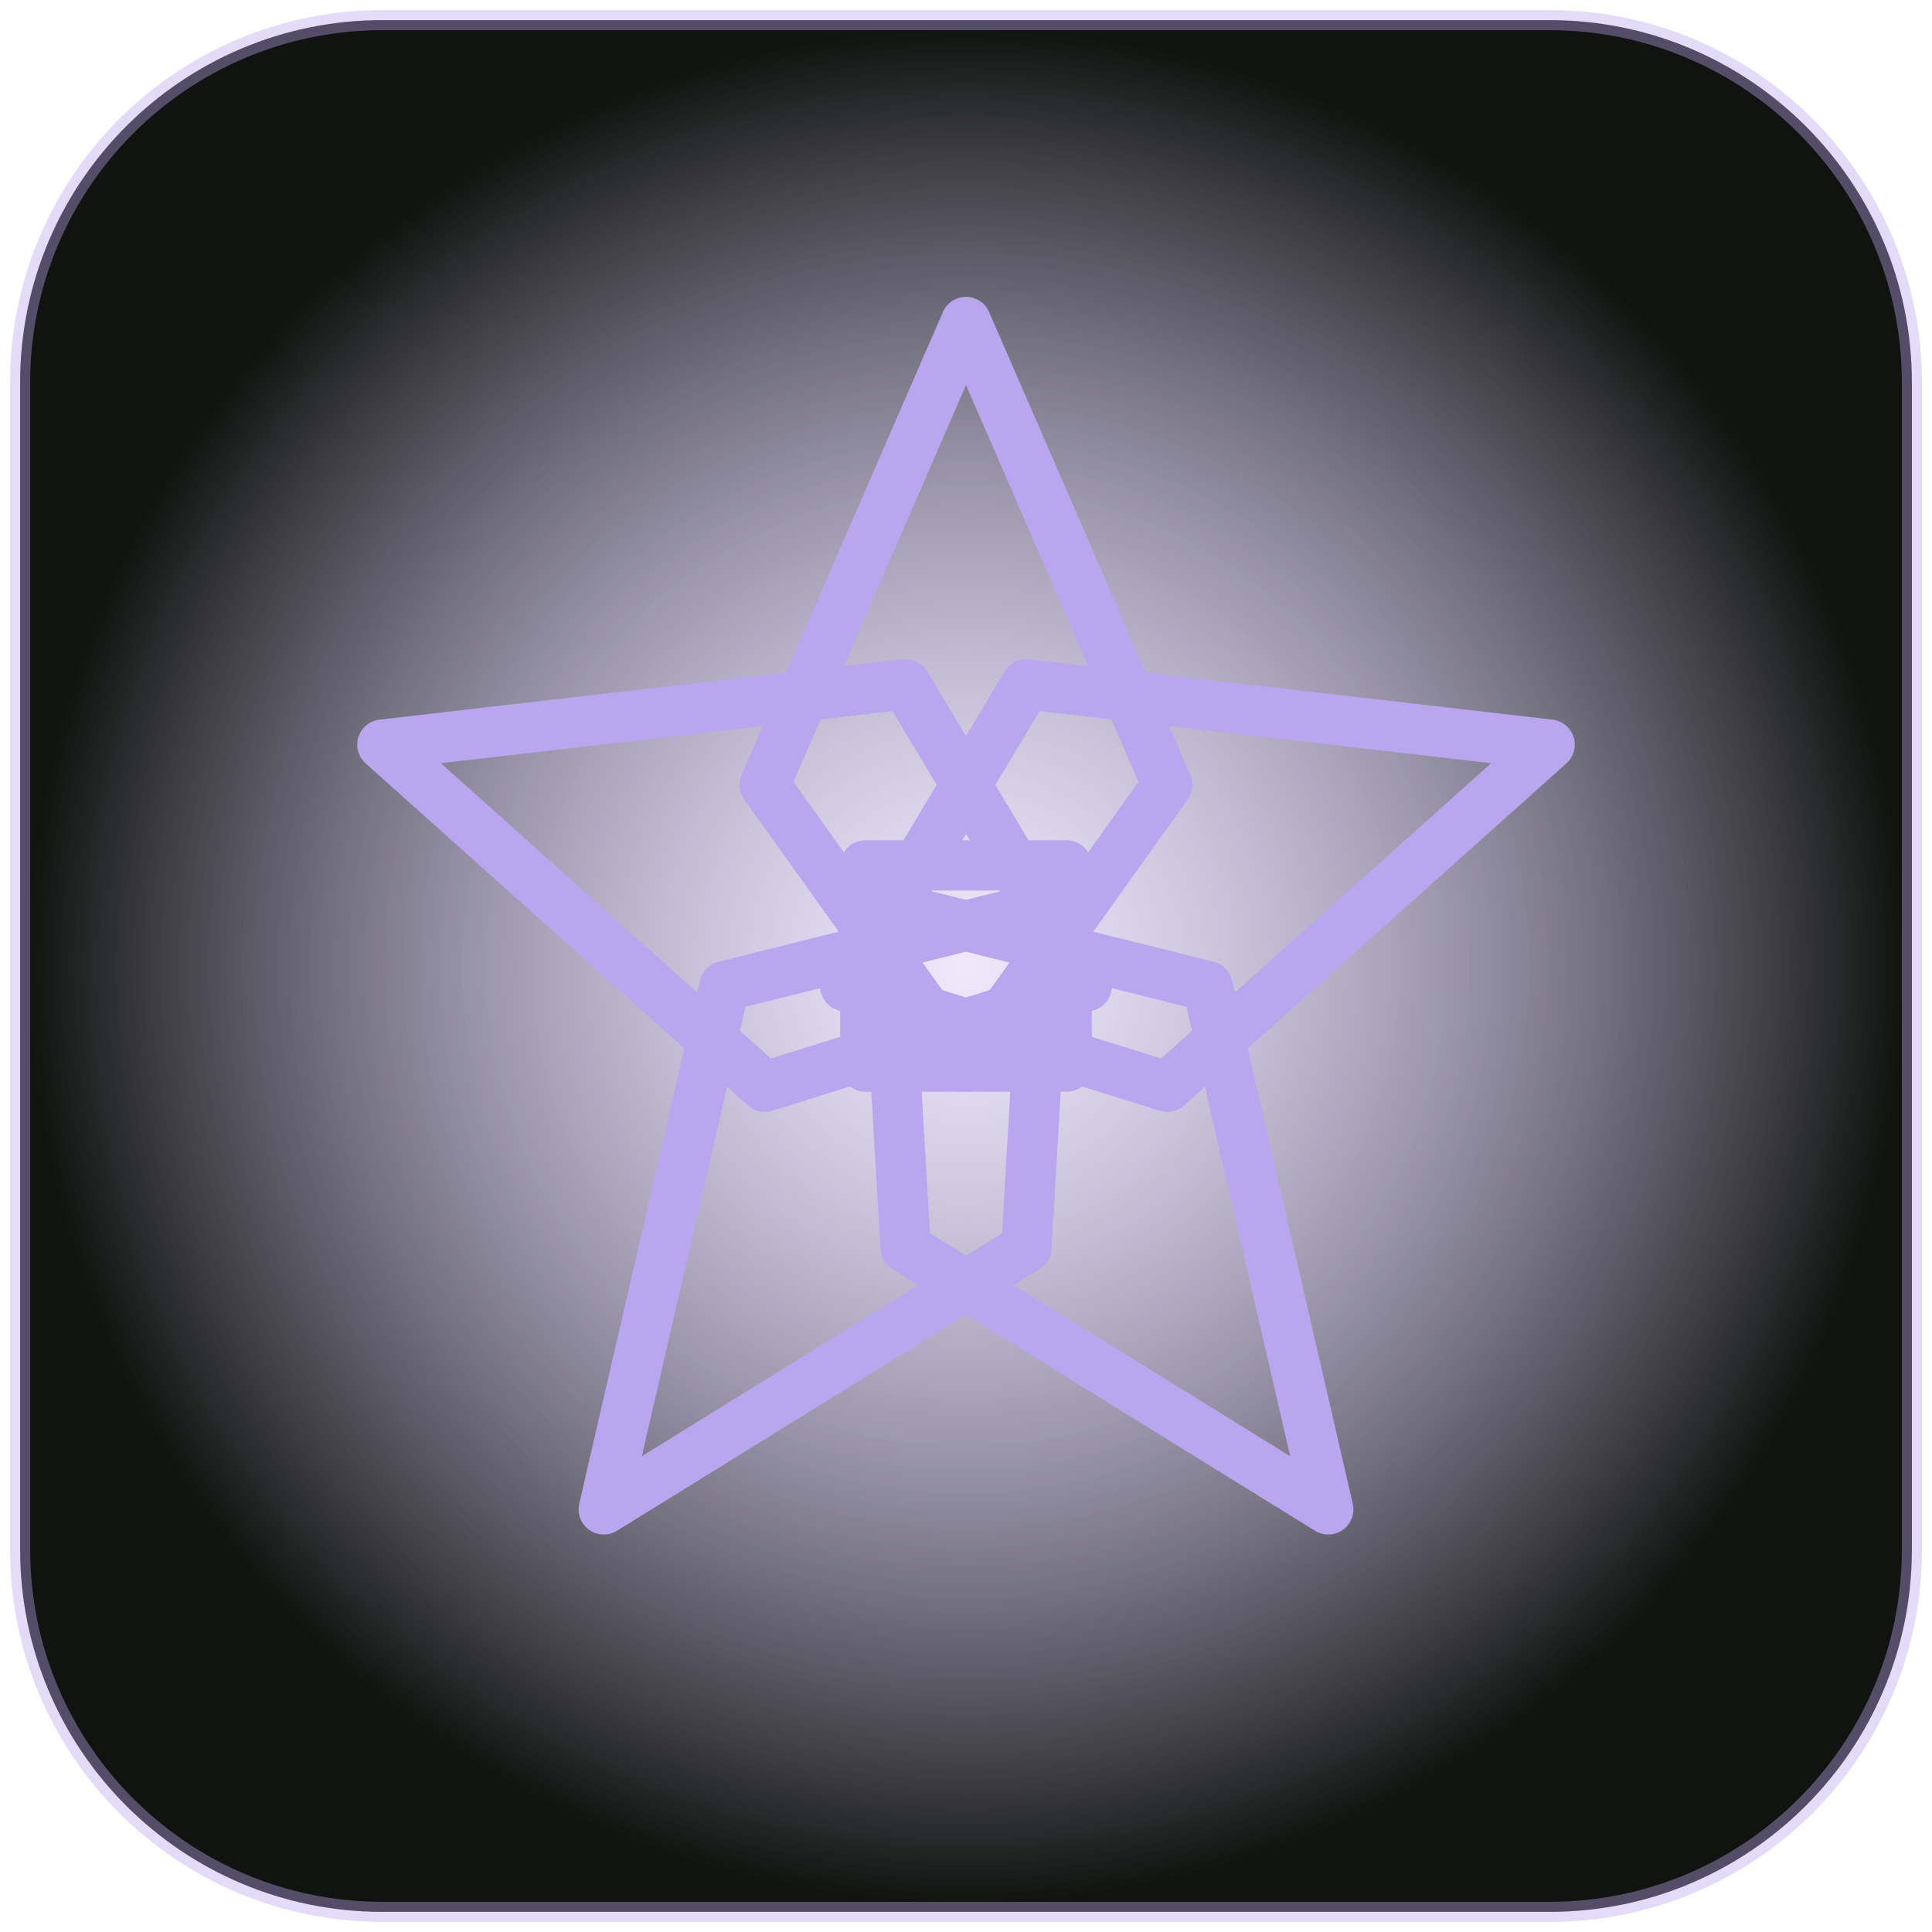
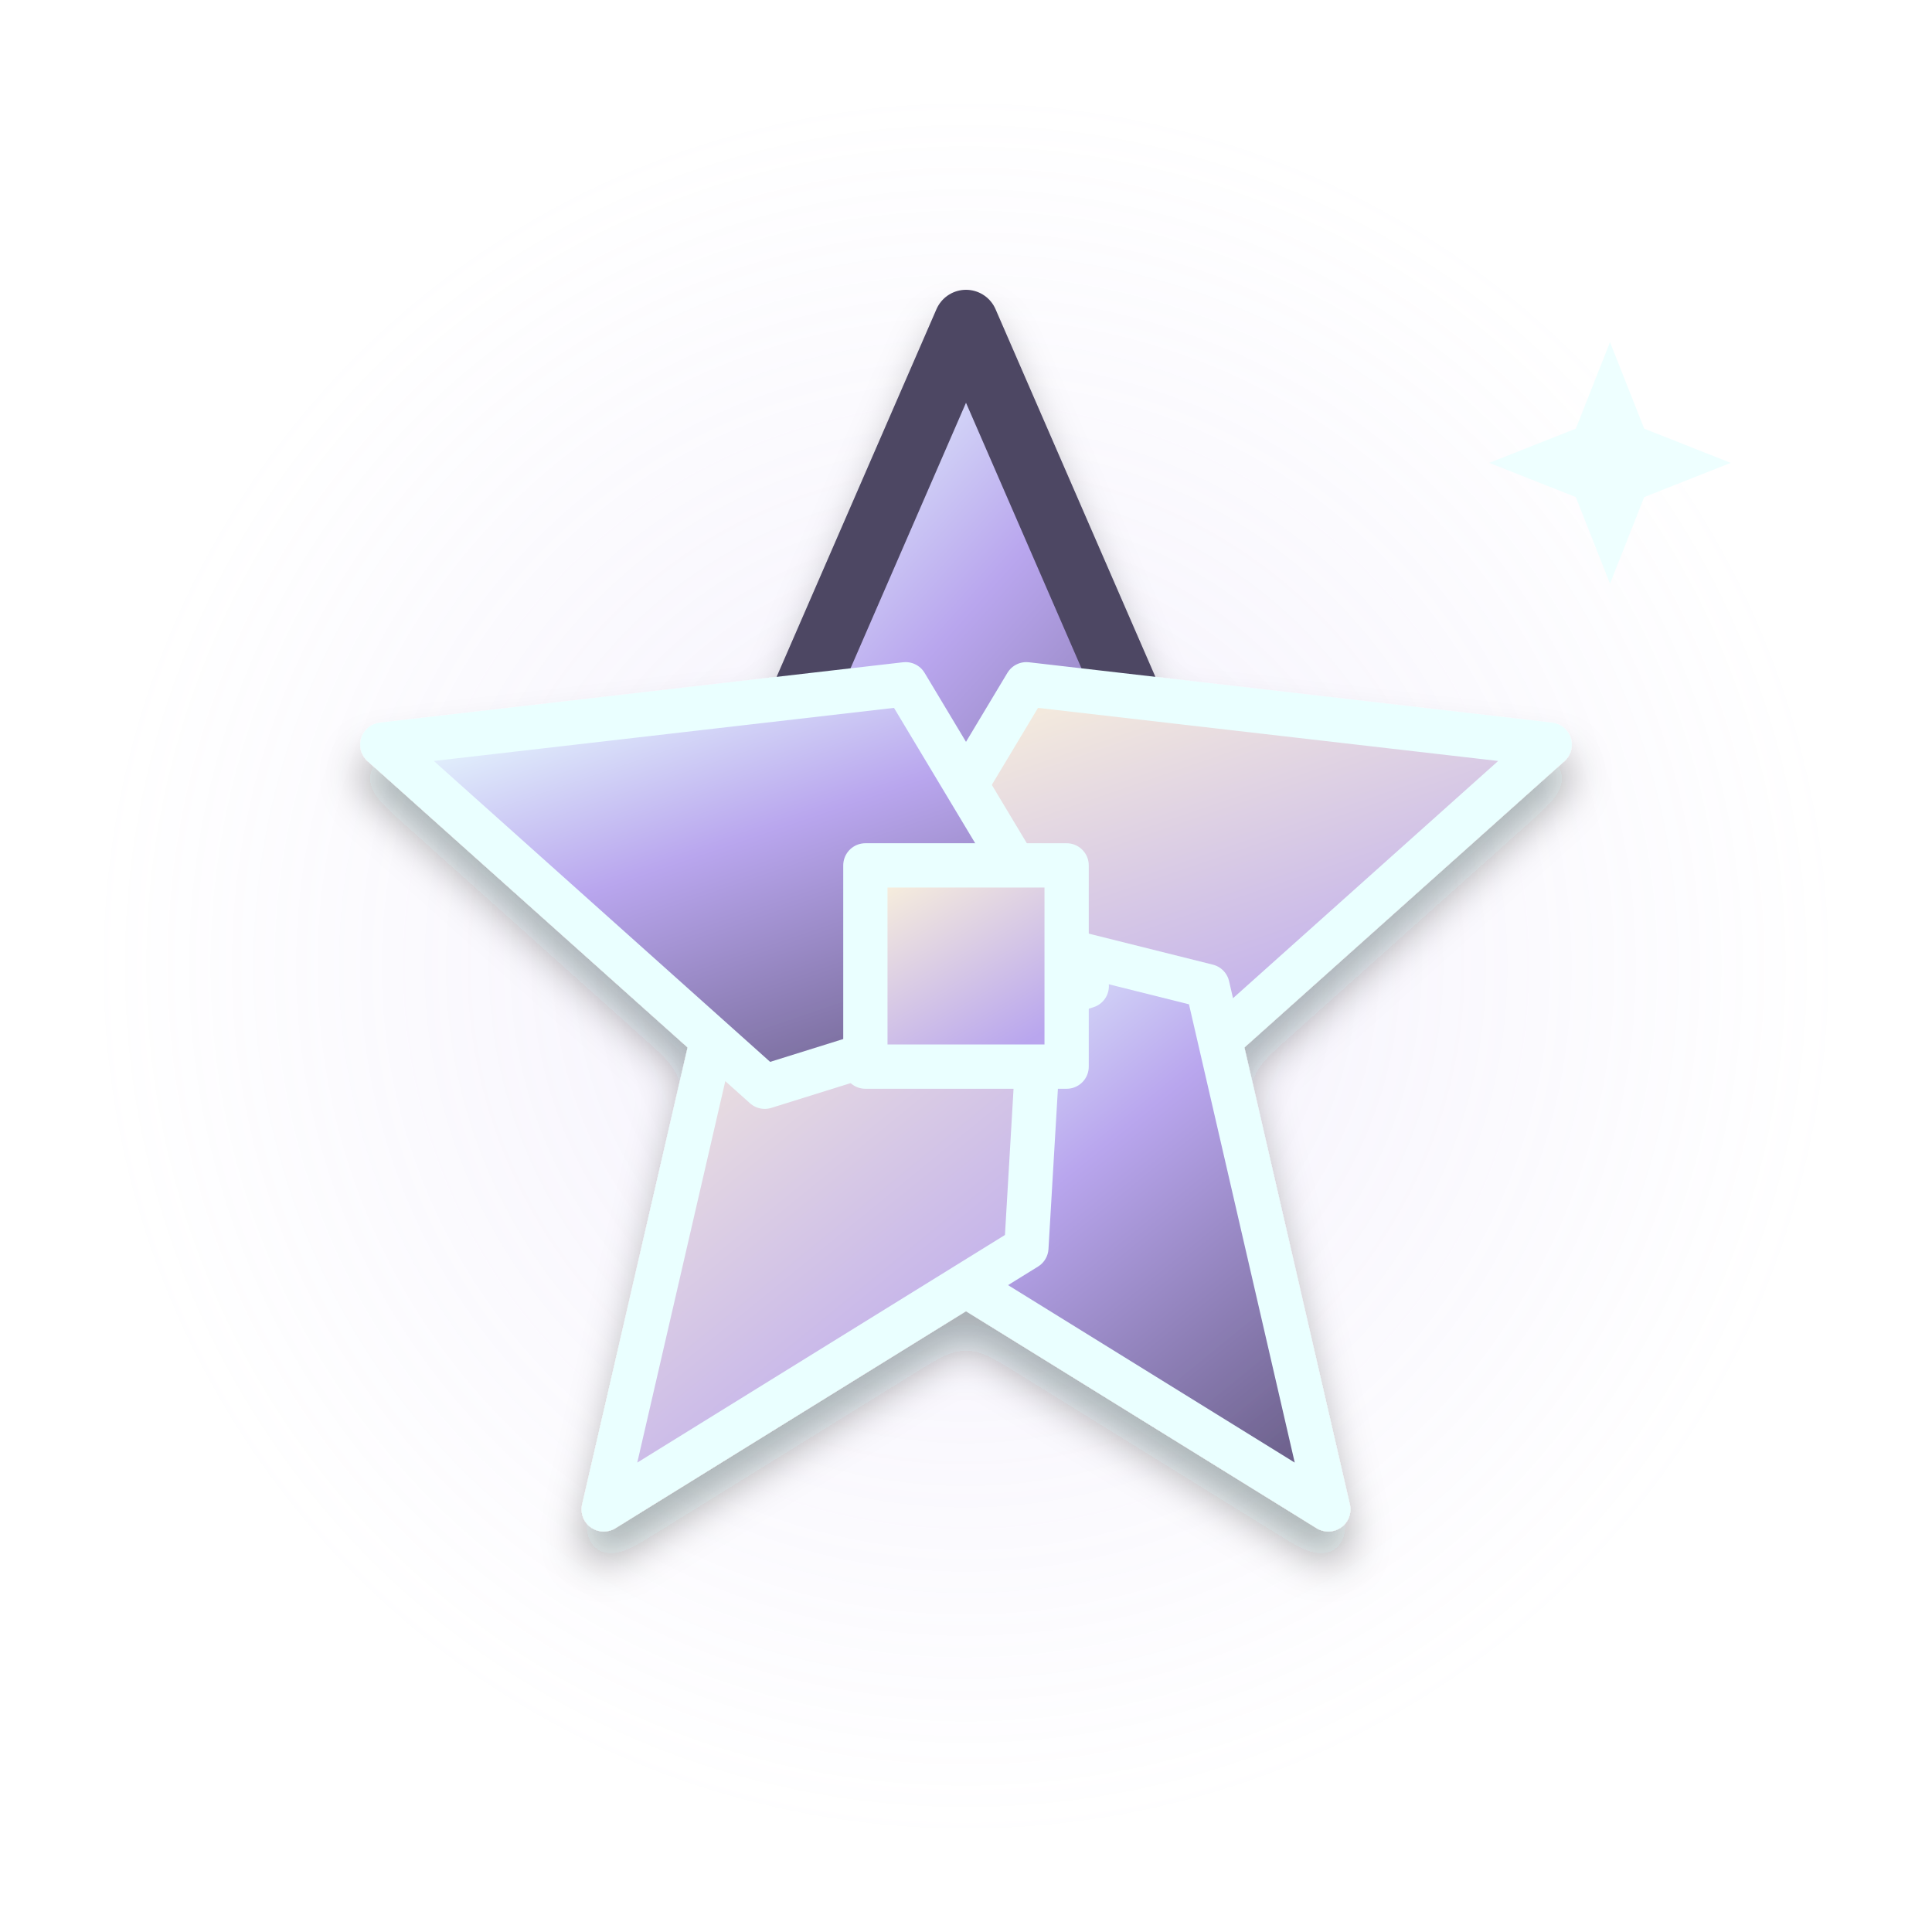
<svg xmlns="http://www.w3.org/2000/svg" viewBox="0 0 96 96">
  <defs>
-     <radialGradient id="g">
-       <stop stop-color="#b9a6ee" stop-opacity=".25" />
-       <stop offset="1" stop-color="#10130f" />
+     <linearGradient id="body" x1=".2" x2=".8" y2="1">
+       <stop stop-color="#eaffff" />
+       <stop offset=".42" stop-color="#b9a6ee" />
+       <stop offset="1" stop-color="#6b608a" />
+     </linearGradient>
+     <linearGradient id="highlight" x2=".6" y2="1">
+       <stop stop-color="#fff7da" />
+       <stop offset="1" stop-color="#b9a6ee" />
+     </linearGradient>
+     <radialGradient id="halo">
+       <stop stop-color="#b9a6ee" stop-opacity=".16" />
+       <stop offset="1" stop-color="#b9a6ee" stop-opacity="0" />
    </radialGradient>
+     <filter id="shadow" x="-30%" y="-30%" width="160%" height="160%">
+       <feDropShadow dx="0" dy="1.5" stdDeviation="1" flood-color="#111415" flood-opacity=".32" />
+     </filter>
  </defs>
-   <rect x="1" y="1" width="94" height="94" rx="18" fill="url(#g)" stroke="#b9a6ee" stroke-opacity=".4" />
-   <g transform="translate(8 8)" fill="none" stroke="#b9a6ee" stroke-width="2.5" stroke-linecap="round" stroke-linejoin="round">
-     <path d="m40 8 10 23-10 14-10-14Z" />
-     <path d="m69 29-19 17-16-5 9-15Z" />
-     <path d="m58 67-21-13-1-17 16 4Z" />
-     <path d="m22 67 6-26 16-4-1 17Z" />
-     <path d="m11 29 26-3 9 15-16 5Z" />
-     <path d="M35 35h10v10H35Z" />
+   <circle cx="48" cy="48" r="44" fill="url(#halo)" />
+   <g transform="translate(8 8)" stroke-linecap="round" stroke-linejoin="round" filter="url(#shadow)">
+     <path d="m40 8 10 23-10 14-10-14Z" fill="url(#body)" stroke="#4e4664" stroke-width="3.2" />
+     <path d="m69 29-19 17-16-5 9-15Z" fill="url(#highlight)" stroke="#eaffff" stroke-width="2.2" />
+     <path d="m58 67-21-13-1-17 16 4Z" fill="url(#body)" stroke="#eaffff" stroke-width="2.2" />
+     <path d="m22 67 6-26 16-4-1 17Z" fill="url(#highlight)" stroke="#eaffff" stroke-width="2.2" />
+     <path d="m11 29 26-3 9 15-16 5Z" fill="url(#body)" stroke="#eaffff" stroke-width="2.2" />
+     <path d="M35 35h10v10H35Z" fill="url(#highlight)" stroke="#eaffff" stroke-width="2.2" />
  </g>
+   <path d="m80 17 1.7 4.3L86 23l-4.3 1.7L80 29l-1.7-4.3L74 23l4.3-1.7Z" fill="#eaffff" opacity=".8" />
</svg>
